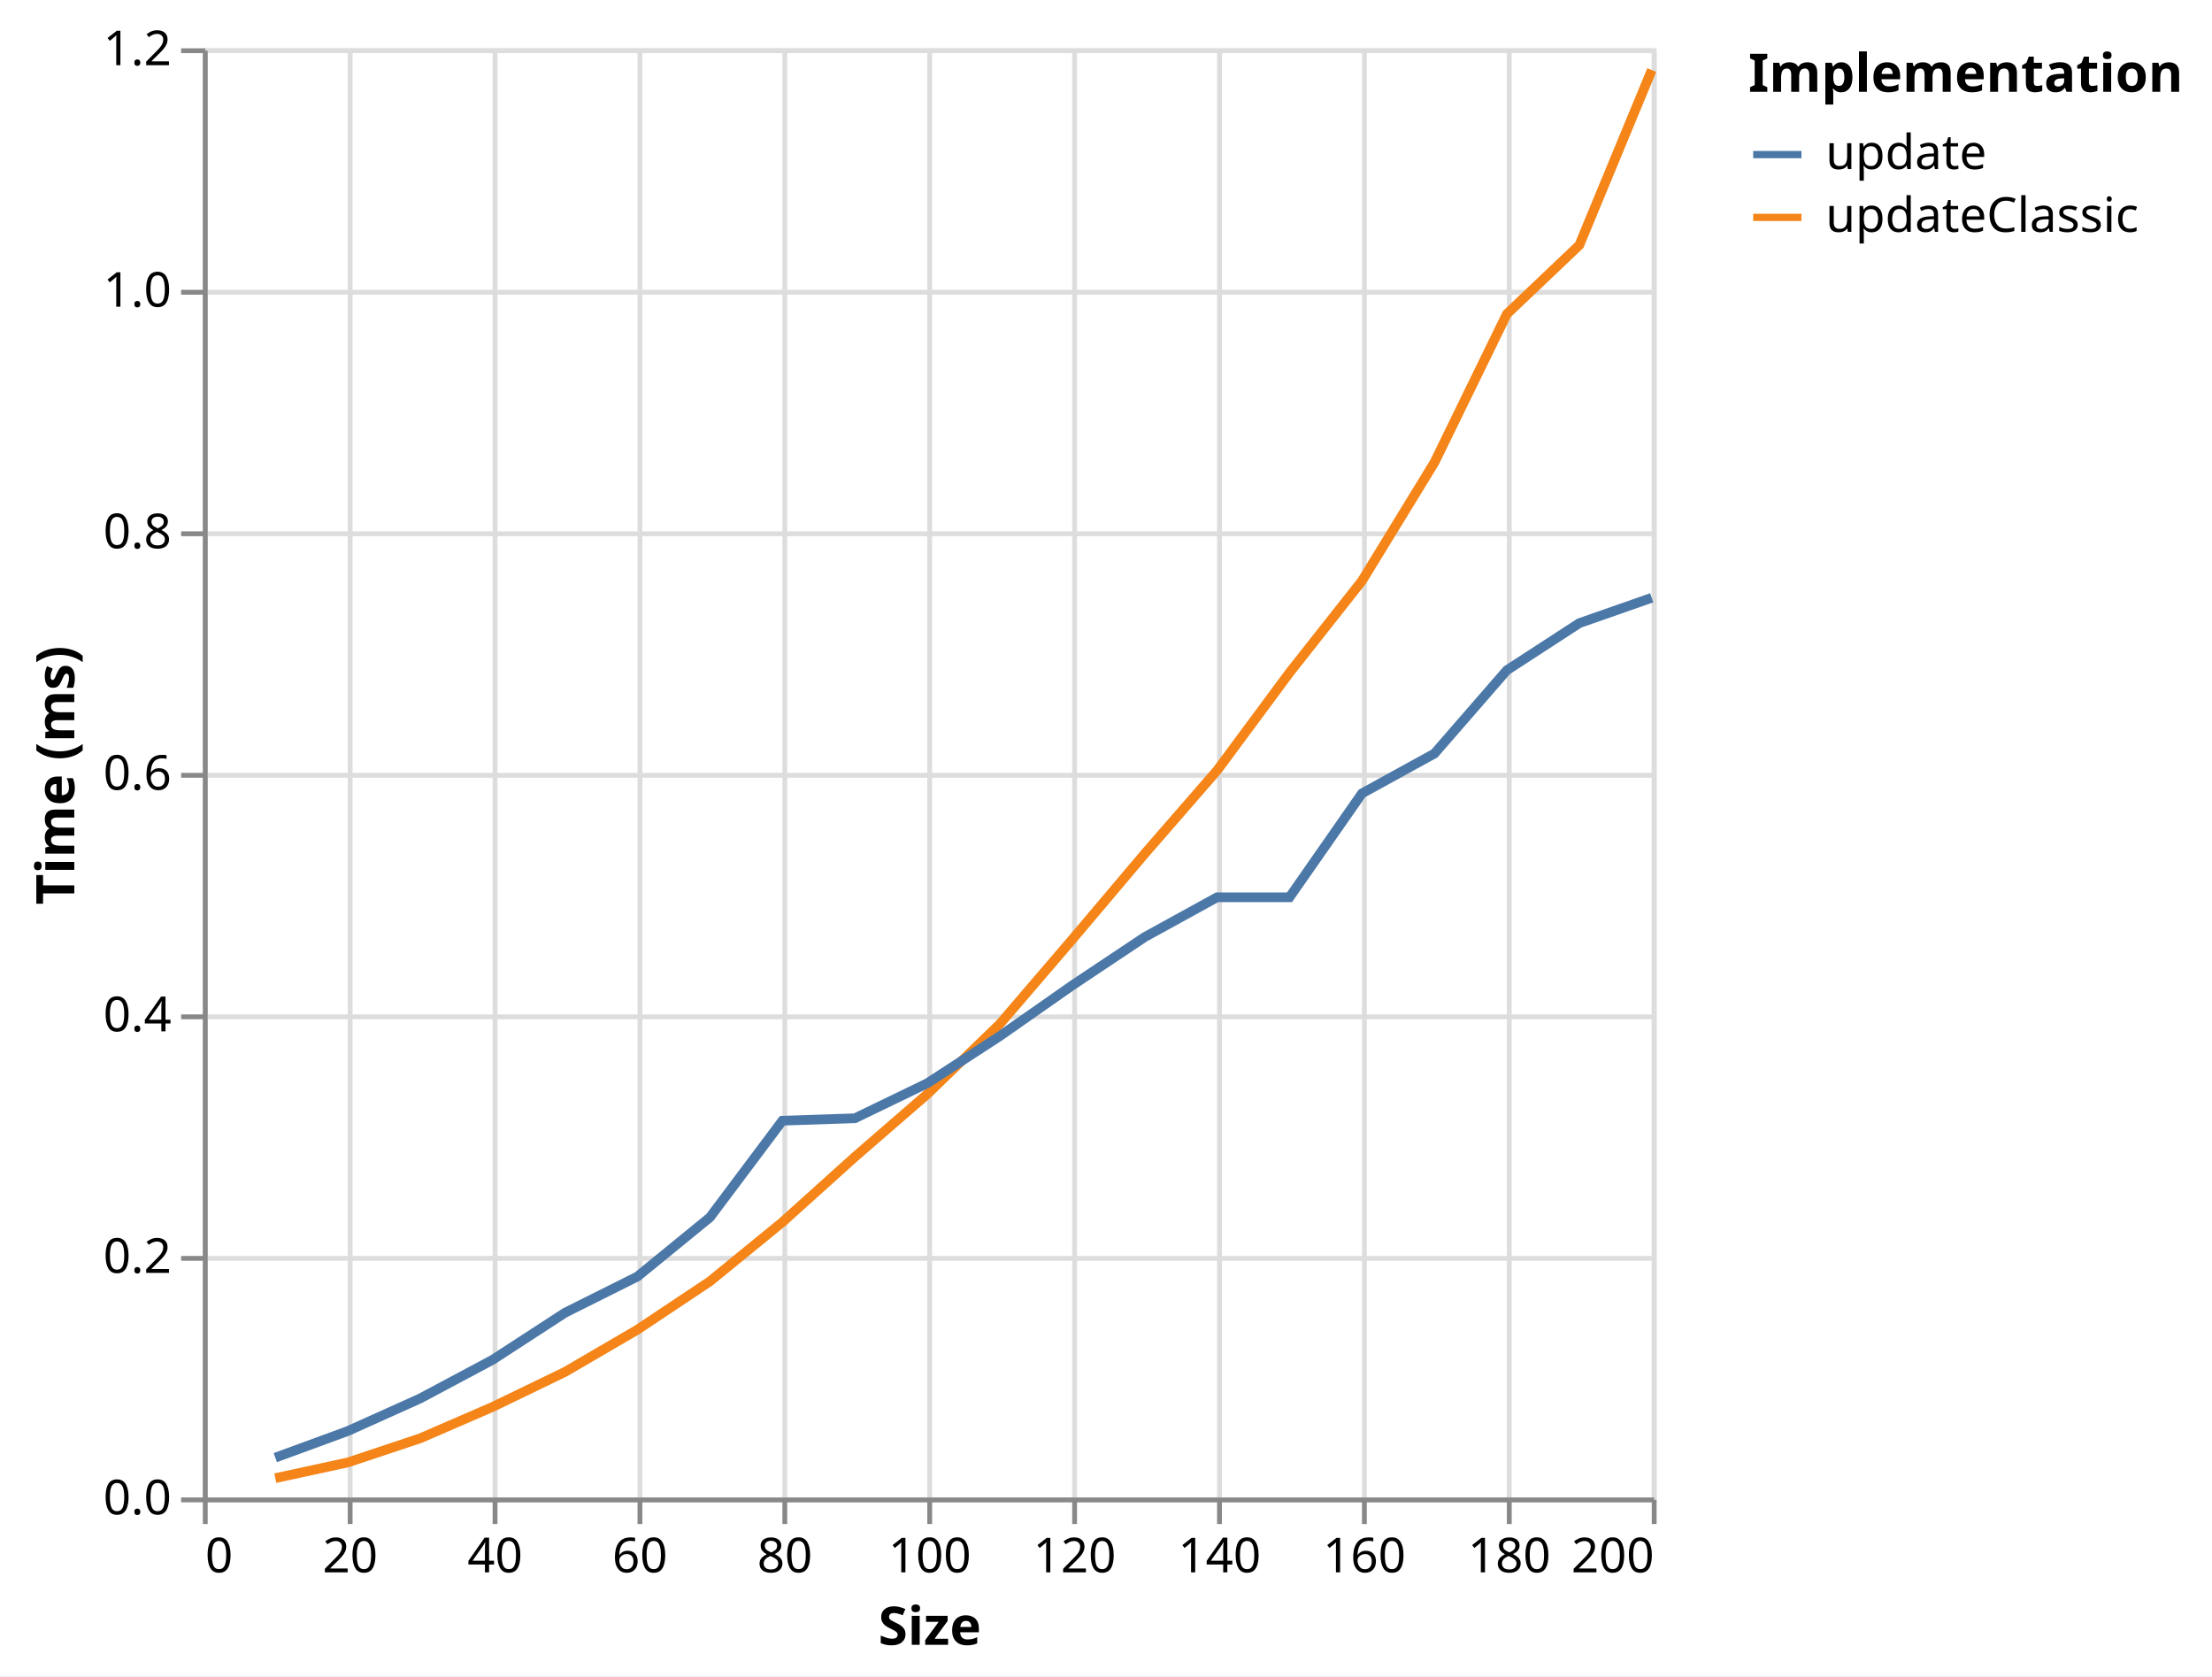
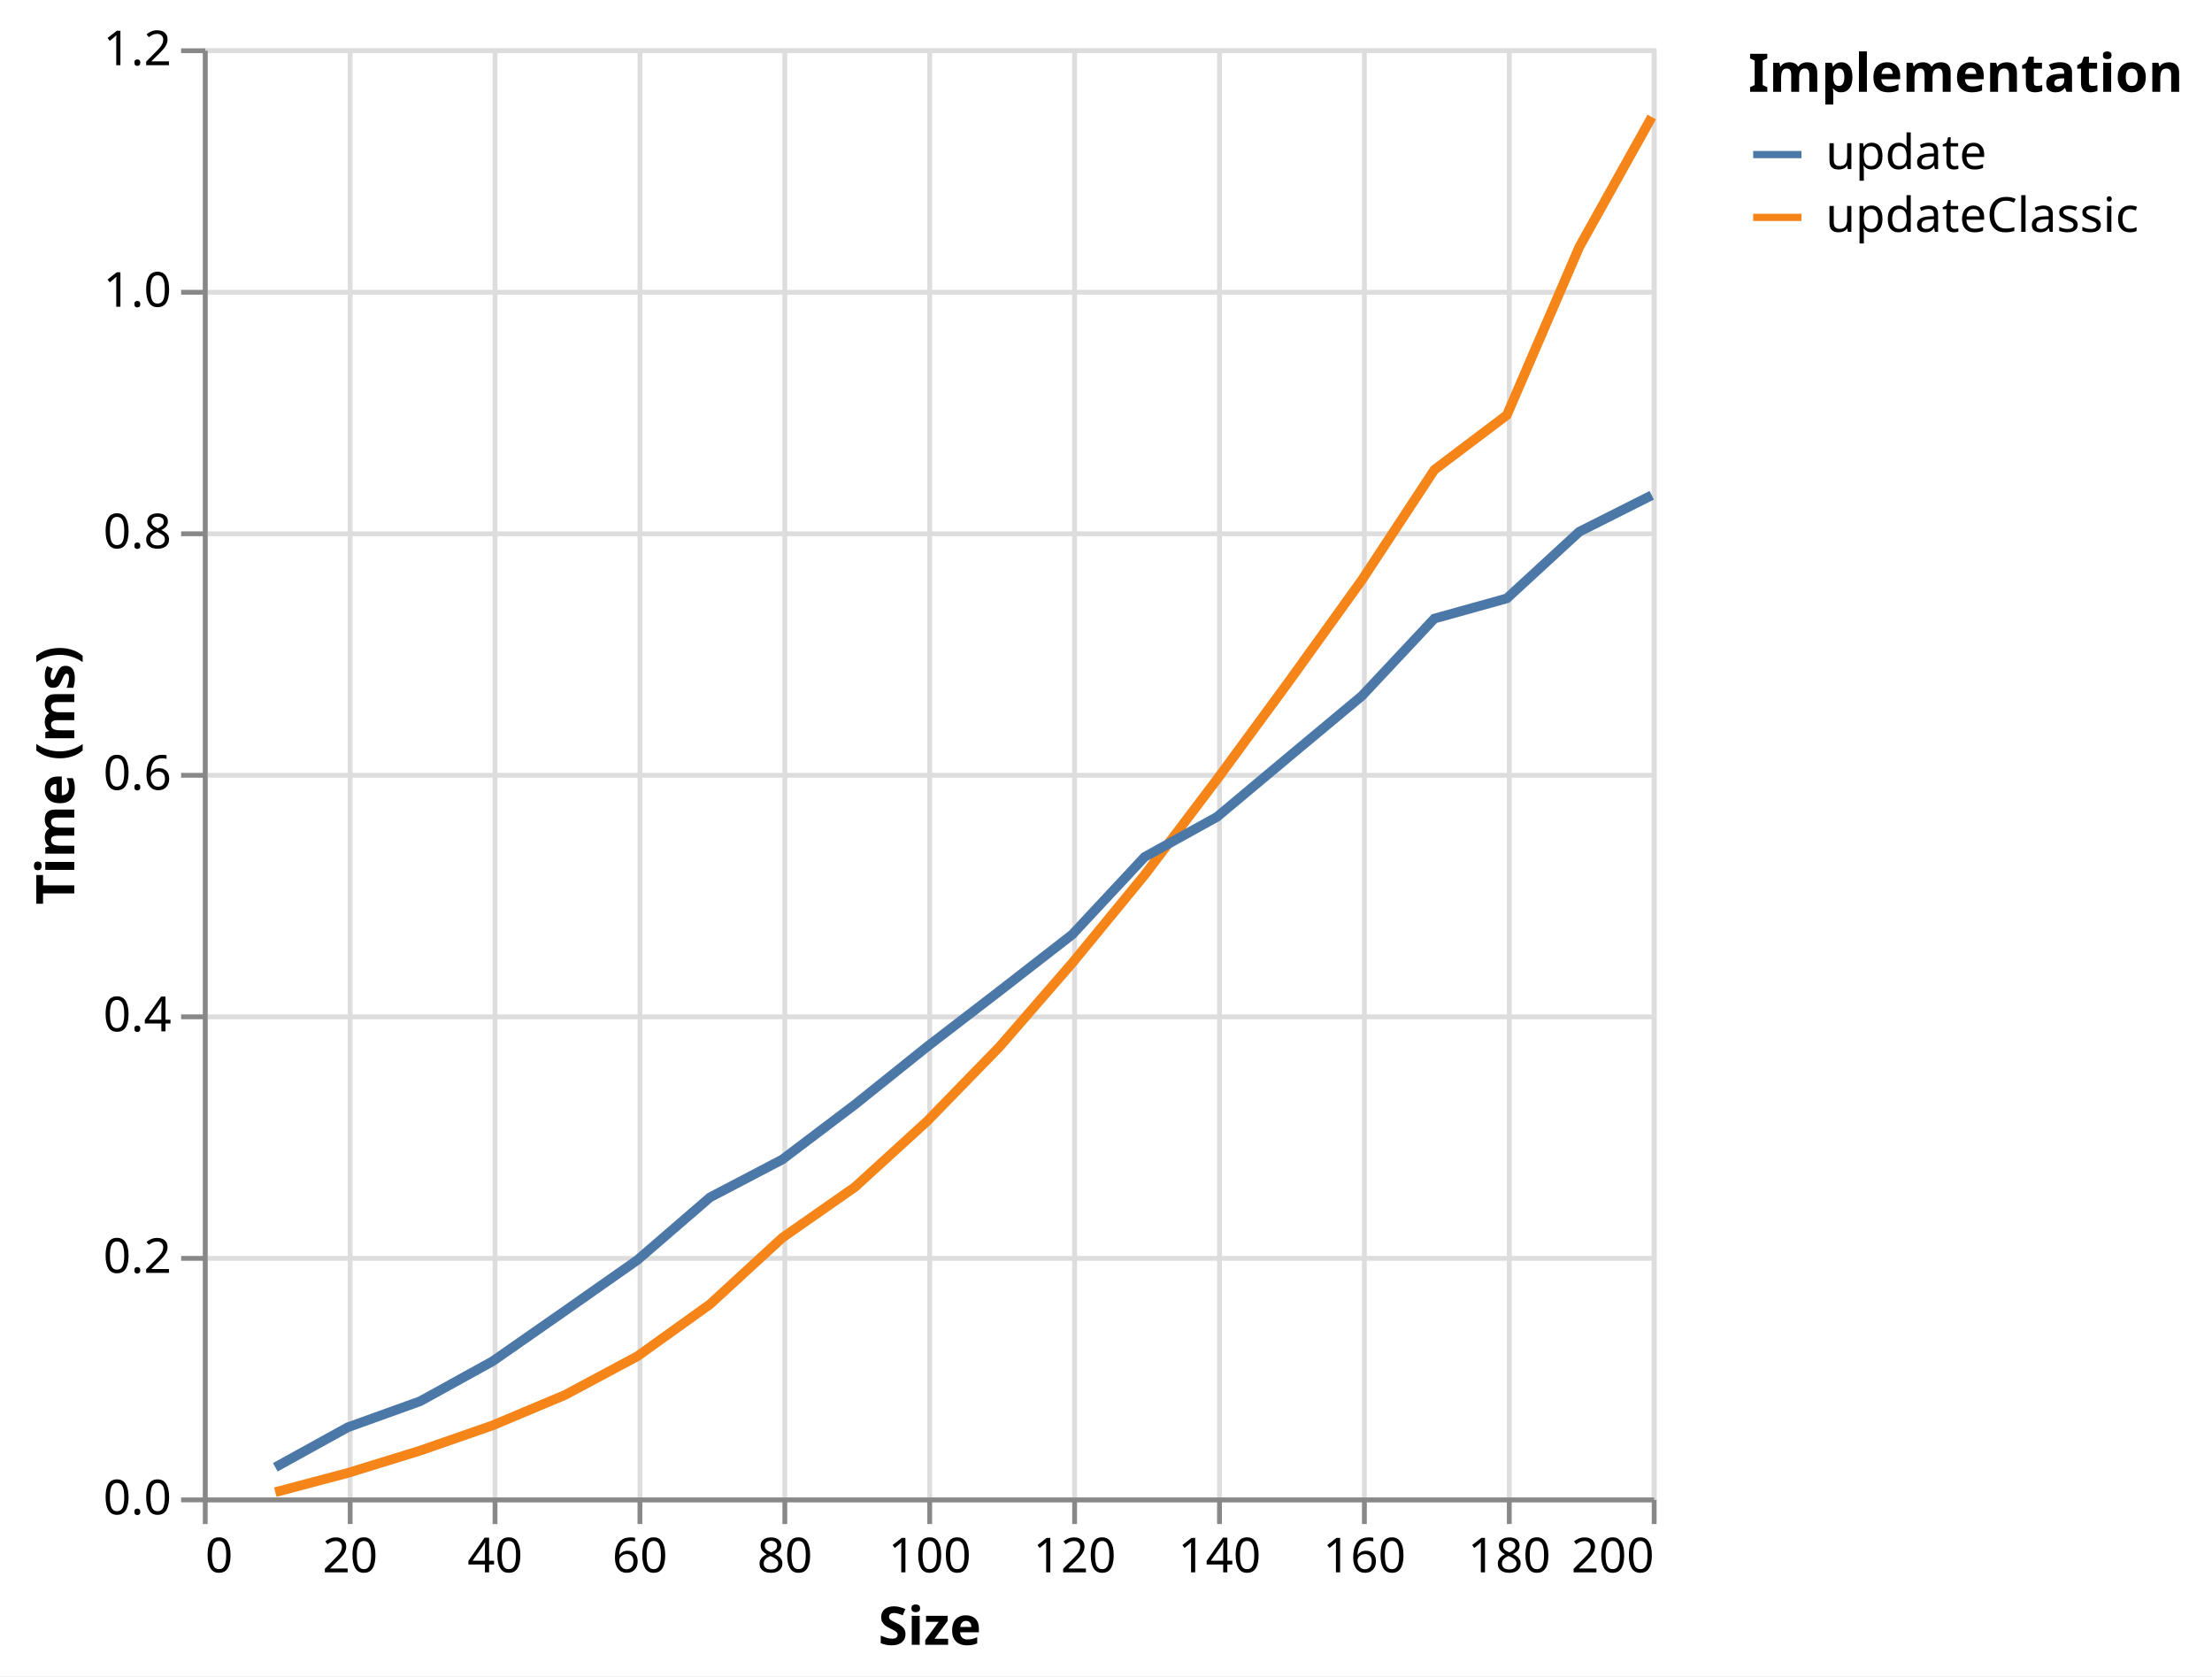
<svg xmlns="http://www.w3.org/2000/svg" version="1.1" class="marks" width="458" height="347" viewBox="0 0 458 347">
  <rect width="458" height="347" fill="white" />
  <g fill="none" stroke-miterlimit="10" transform="translate(42,10)">
    <g class="mark-group role-frame root" role="graphics-object" aria-roledescription="group mark container">
      <g transform="translate(0,0)">
        <path class="background" aria-hidden="true" d="M0.5,0.5h300v300h-300Z" stroke="#ddd" />
        <g>
          <g class="mark-group role-axis" aria-hidden="true">
            <g transform="translate(0.5,300.5)">
              <path class="background" aria-hidden="true" d="M0,0h0v0h0Z" pointer-events="none" />
              <g>
                <g class="mark-rule role-axis-grid" pointer-events="none">
                  <line transform="translate(0,-300)" x2="0" y2="300" stroke="#ddd" stroke-width="1" opacity="1" />
                  <line transform="translate(30,-300)" x2="0" y2="300" stroke="#ddd" stroke-width="1" opacity="1" />
                  <line transform="translate(60,-300)" x2="0" y2="300" stroke="#ddd" stroke-width="1" opacity="1" />
                  <line transform="translate(90,-300)" x2="0" y2="300" stroke="#ddd" stroke-width="1" opacity="1" />
                  <line transform="translate(120,-300)" x2="0" y2="300" stroke="#ddd" stroke-width="1" opacity="1" />
                  <line transform="translate(150,-300)" x2="0" y2="300" stroke="#ddd" stroke-width="1" opacity="1" />
                  <line transform="translate(180,-300)" x2="0" y2="300" stroke="#ddd" stroke-width="1" opacity="1" />
                  <line transform="translate(210,-300)" x2="0" y2="300" stroke="#ddd" stroke-width="1" opacity="1" />
                  <line transform="translate(240,-300)" x2="0" y2="300" stroke="#ddd" stroke-width="1" opacity="1" />
                  <line transform="translate(270,-300)" x2="0" y2="300" stroke="#ddd" stroke-width="1" opacity="1" />
                  <line transform="translate(300,-300)" x2="0" y2="300" stroke="#ddd" stroke-width="1" opacity="1" />
                </g>
              </g>
              <path class="foreground" aria-hidden="true" d="" pointer-events="none" display="none" />
            </g>
          </g>
          <g class="mark-group role-axis" aria-hidden="true">
            <g transform="translate(0.5,0.5)">
              <path class="background" aria-hidden="true" d="M0,0h0v0h0Z" pointer-events="none" />
              <g>
                <g class="mark-rule role-axis-grid" pointer-events="none">
                  <line transform="translate(0,300)" x2="300" y2="0" stroke="#ddd" stroke-width="1" opacity="1" />
                  <line transform="translate(0,250)" x2="300" y2="0" stroke="#ddd" stroke-width="1" opacity="1" />
                  <line transform="translate(0,200)" x2="300" y2="0" stroke="#ddd" stroke-width="1" opacity="1" />
                  <line transform="translate(0,150)" x2="300" y2="0" stroke="#ddd" stroke-width="1" opacity="1" />
                  <line transform="translate(0,100)" x2="300" y2="0" stroke="#ddd" stroke-width="1" opacity="1" />
                  <line transform="translate(0,50)" x2="300" y2="0" stroke="#ddd" stroke-width="1" opacity="1" />
                  <line transform="translate(0,0)" x2="300" y2="0" stroke="#ddd" stroke-width="1" opacity="1" />
                </g>
              </g>
              <path class="foreground" aria-hidden="true" d="" pointer-events="none" display="none" />
            </g>
          </g>
          <g class="mark-group role-axis" role="graphics-symbol" aria-roledescription="axis" aria-label="X-axis titled 'Size' for a linear scale with values from 0 to 200">
            <g transform="translate(0.5,300.5)">
              <path class="background" aria-hidden="true" d="M0,0h0v0h0Z" pointer-events="none" />
              <g>
                <g class="mark-rule role-axis-tick" pointer-events="none">
                  <line transform="translate(0,0)" x2="0" y2="5" stroke="#888" stroke-width="1" opacity="1" />
                  <line transform="translate(30,0)" x2="0" y2="5" stroke="#888" stroke-width="1" opacity="1" />
                  <line transform="translate(60,0)" x2="0" y2="5" stroke="#888" stroke-width="1" opacity="1" />
                  <line transform="translate(90,0)" x2="0" y2="5" stroke="#888" stroke-width="1" opacity="1" />
                  <line transform="translate(120,0)" x2="0" y2="5" stroke="#888" stroke-width="1" opacity="1" />
                  <line transform="translate(150,0)" x2="0" y2="5" stroke="#888" stroke-width="1" opacity="1" />
                  <line transform="translate(180,0)" x2="0" y2="5" stroke="#888" stroke-width="1" opacity="1" />
                  <line transform="translate(210,0)" x2="0" y2="5" stroke="#888" stroke-width="1" opacity="1" />
                  <line transform="translate(240,0)" x2="0" y2="5" stroke="#888" stroke-width="1" opacity="1" />
                  <line transform="translate(270,0)" x2="0" y2="5" stroke="#888" stroke-width="1" opacity="1" />
                  <line transform="translate(300,0)" x2="0" y2="5" stroke="#888" stroke-width="1" opacity="1" />
                </g>
                <g class="mark-text role-axis-label" pointer-events="none">
                  <text text-anchor="start" transform="translate(0,15)" font-family="sans-serif" font-size="10px" fill="#000" opacity="1">0</text>
                  <text text-anchor="middle" transform="translate(30,15)" font-family="sans-serif" font-size="10px" fill="#000" opacity="1">20</text>
                  <text text-anchor="middle" transform="translate(60,15)" font-family="sans-serif" font-size="10px" fill="#000" opacity="1">40</text>
                  <text text-anchor="middle" transform="translate(90,15)" font-family="sans-serif" font-size="10px" fill="#000" opacity="1">60</text>
                  <text text-anchor="middle" transform="translate(120,15)" font-family="sans-serif" font-size="10px" fill="#000" opacity="1">80</text>
                  <text text-anchor="middle" transform="translate(150,15)" font-family="sans-serif" font-size="10px" fill="#000" opacity="1">100</text>
                  <text text-anchor="middle" transform="translate(180,15)" font-family="sans-serif" font-size="10px" fill="#000" opacity="1">120</text>
                  <text text-anchor="middle" transform="translate(210,15)" font-family="sans-serif" font-size="10px" fill="#000" opacity="1">140</text>
                  <text text-anchor="middle" transform="translate(240,15)" font-family="sans-serif" font-size="10px" fill="#000" opacity="1">160</text>
                  <text text-anchor="middle" transform="translate(270,15)" font-family="sans-serif" font-size="10px" fill="#000" opacity="1">180</text>
                  <text text-anchor="end" transform="translate(300,15)" font-family="sans-serif" font-size="10px" fill="#000" opacity="1">200</text>
                </g>
                <g class="mark-rule role-axis-domain" pointer-events="none">
                  <line transform="translate(0,0)" x2="300" y2="0" stroke="#888" stroke-width="1" opacity="1" />
                </g>
                <g class="mark-text role-axis-title" pointer-events="none">
                  <text text-anchor="middle" transform="translate(150,30)" font-family="sans-serif" font-size="11px" font-weight="bold" fill="#000" opacity="1">Size</text>
                </g>
              </g>
              <path class="foreground" aria-hidden="true" d="" pointer-events="none" display="none" />
            </g>
          </g>
          <g class="mark-group role-axis" role="graphics-symbol" aria-roledescription="axis" aria-label="Y-axis titled 'Time (ms)' for a linear scale with values from 0.0 to 1.2">
            <g transform="translate(0.5,0.5)">
              <path class="background" aria-hidden="true" d="M0,0h0v0h0Z" pointer-events="none" />
              <g>
                <g class="mark-rule role-axis-tick" pointer-events="none">
                  <line transform="translate(0,300)" x2="-5" y2="0" stroke="#888" stroke-width="1" opacity="1" />
                  <line transform="translate(0,250)" x2="-5" y2="0" stroke="#888" stroke-width="1" opacity="1" />
                  <line transform="translate(0,200)" x2="-5" y2="0" stroke="#888" stroke-width="1" opacity="1" />
                  <line transform="translate(0,150)" x2="-5" y2="0" stroke="#888" stroke-width="1" opacity="1" />
                  <line transform="translate(0,100)" x2="-5" y2="0" stroke="#888" stroke-width="1" opacity="1" />
                  <line transform="translate(0,50)" x2="-5" y2="0" stroke="#888" stroke-width="1" opacity="1" />
                  <line transform="translate(0,0)" x2="-5" y2="0" stroke="#888" stroke-width="1" opacity="1" />
                </g>
                <g class="mark-text role-axis-label" pointer-events="none">
                  <text text-anchor="end" transform="translate(-7,303)" font-family="sans-serif" font-size="10px" fill="#000" opacity="1">0.0</text>
                  <text text-anchor="end" transform="translate(-7,253)" font-family="sans-serif" font-size="10px" fill="#000" opacity="1">0.2</text>
                  <text text-anchor="end" transform="translate(-7,203)" font-family="sans-serif" font-size="10px" fill="#000" opacity="1">0.4</text>
                  <text text-anchor="end" transform="translate(-7,153)" font-family="sans-serif" font-size="10px" fill="#000" opacity="1">0.6</text>
                  <text text-anchor="end" transform="translate(-7,103)" font-family="sans-serif" font-size="10px" fill="#000" opacity="1">0.8</text>
                  <text text-anchor="end" transform="translate(-7,53)" font-family="sans-serif" font-size="10px" fill="#000" opacity="1">1.0</text>
                  <text text-anchor="end" transform="translate(-7,3)" font-family="sans-serif" font-size="10px" fill="#000" opacity="1">1.2</text>
                </g>
                <g class="mark-rule role-axis-domain" pointer-events="none">
                  <line transform="translate(0,300)" x2="0" y2="-300" stroke="#888" stroke-width="1" opacity="1" />
                </g>
                <g class="mark-text role-axis-title" pointer-events="none">
                  <text text-anchor="middle" transform="translate(-25.11914,150) rotate(-90) translate(0,-2)" font-family="sans-serif" font-size="11px" font-weight="bold" fill="#000" opacity="1">Time (ms)</text>
                </g>
              </g>
              <path class="foreground" aria-hidden="true" d="" pointer-events="none" display="none" />
            </g>
          </g>
          <g class="mark-group role-scope pathgroup" role="graphics-object" aria-roledescription="group mark container">
            <g transform="translate(0,0)">
              <path class="background" aria-hidden="true" d="M0,0h300v300h-300Z" />
              <g>
                <g class="mark-line role-mark marks" role="graphics-object" aria-roledescription="line mark container">
-                   <path aria-label="Size: 10; Time (ms): 0.016; series: updateClassic" role="graphics-symbol" aria-roledescription="line mark" d="M15,296L30,292.75L45,287.75L60,281.25L75,274L90,265.25L105,255.25L120,243L135,229.5L150,216.5L165,202L180,184.5L195,166.75L210,149.5L225,129.25L240,110.25L255,85.75L270,55L285,40.75L300,4.5" stroke="#f58518" stroke-width="2" />
+                   <path aria-label="Size: 10; Time (ms): 0.0044; series: updateClassic" role="graphics-symbol" aria-roledescription="line mark" d="M15,298.9L30,294.925L45,290.3L60,285.075L75,278.775L90,270.75L105,260L120,246.225L135,235.75L150,222.075L165,206.65L180,189.375L195,171.125L210,151.325L225,130.9L240,110.05L255,87.25L270,75.925L285,41.125L300,14.225" stroke="#f58518" stroke-width="2" />
                </g>
              </g>
              <path class="foreground" aria-hidden="true" d="" display="none" />
            </g>
            <g transform="translate(0,0)">
              <path class="background" aria-hidden="true" d="M0,0h300v300h-300Z" />
              <g>
                <g class="mark-line role-mark marks" role="graphics-object" aria-roledescription="line mark container">
-                   <path aria-label="Size: 10; Time (ms): 0.033; series: update" role="graphics-symbol" aria-roledescription="line mark" d="M15,291.75L30,286.25L45,279.5L60,271.5L75,261.75L90,254.25L105,242L120,222L135,221.5L150,214.25L165,204.5L180,194L195,184L210,175.75L225,175.75L240,154.25L255,146L270,128.75L285,119L300,113.75" stroke="#4c78a8" stroke-width="2" />
+                   <path aria-label="Size: 10; Time (ms): 0.025; series: update" role="graphics-symbol" aria-roledescription="line mark" d="M15,293.75L30,285.475L45,280.075L60,271.8L75,261.35L90,250.825L105,237.875L120,230.025L135,218.675L150,206.65L165,195.125L180,183.475L195,167.4L210,159.1L225,146.55L240,134.05L255,118.05L270,113.875L285,100.075L300,92.525" stroke="#4c78a8" stroke-width="2" />
                </g>
              </g>
              <path class="foreground" aria-hidden="true" d="" display="none" />
            </g>
          </g>
          <g class="mark-group role-legend" role="graphics-symbol" aria-roledescription="legend" aria-label="Symbol legend titled 'Implementation' for stroke color with 2 values: update, updateClassic">
            <g transform="translate(320,0)">
              <path class="background" aria-hidden="true" d="M0,0h91v40h-91Z" pointer-events="none" />
              <g>
                <g class="mark-group role-legend-entry">
                  <g transform="translate(0,16)">
                    <path class="background" aria-hidden="true" d="M0,0h0v0h0Z" pointer-events="none" />
                    <g>
                      <g class="mark-group role-scope" role="graphics-object" aria-roledescription="group mark container">
                        <g transform="translate(0,0)">
                          <path class="background" aria-hidden="true" d="M0,0h80.812v11h-80.812Z" pointer-events="none" opacity="1" />
                          <g>
                            <g class="mark-symbol role-legend-symbol" pointer-events="none">
                              <path transform="translate(6,6)" d="M-5,0L5,0" stroke="#4c78a8" stroke-width="1.5" opacity="1" />
                            </g>
                            <g class="mark-text role-legend-label" pointer-events="none">
                              <text text-anchor="start" transform="translate(16,9)" font-family="sans-serif" font-size="10px" fill="#000" opacity="1">update</text>
                            </g>
                          </g>
                          <path class="foreground" aria-hidden="true" d="" pointer-events="none" display="none" />
                        </g>
                        <g transform="translate(0,13)">
                          <path class="background" aria-hidden="true" d="M0,0h80.812v11h-80.812Z" pointer-events="none" opacity="1" />
                          <g>
                            <g class="mark-symbol role-legend-symbol" pointer-events="none">
                              <path transform="translate(6,6)" d="M-5,0L5,0" stroke="#f58518" stroke-width="1.5" opacity="1" />
                            </g>
                            <g class="mark-text role-legend-label" pointer-events="none">
                              <text text-anchor="start" transform="translate(16,9)" font-family="sans-serif" font-size="10px" fill="#000" opacity="1">updateClassic</text>
                            </g>
                          </g>
                          <path class="foreground" aria-hidden="true" d="" pointer-events="none" display="none" />
                        </g>
                      </g>
                    </g>
                    <path class="foreground" aria-hidden="true" d="" pointer-events="none" display="none" />
                  </g>
                </g>
                <g class="mark-text role-legend-title" pointer-events="none">
                  <text text-anchor="start" transform="translate(0,9)" font-family="sans-serif" font-size="11px" font-weight="bold" fill="#000" opacity="1">Implementation</text>
                </g>
              </g>
              <path class="foreground" aria-hidden="true" d="" pointer-events="none" display="none" />
            </g>
          </g>
        </g>
        <path class="foreground" aria-hidden="true" d="" display="none" />
      </g>
    </g>
  </g>
</svg>
